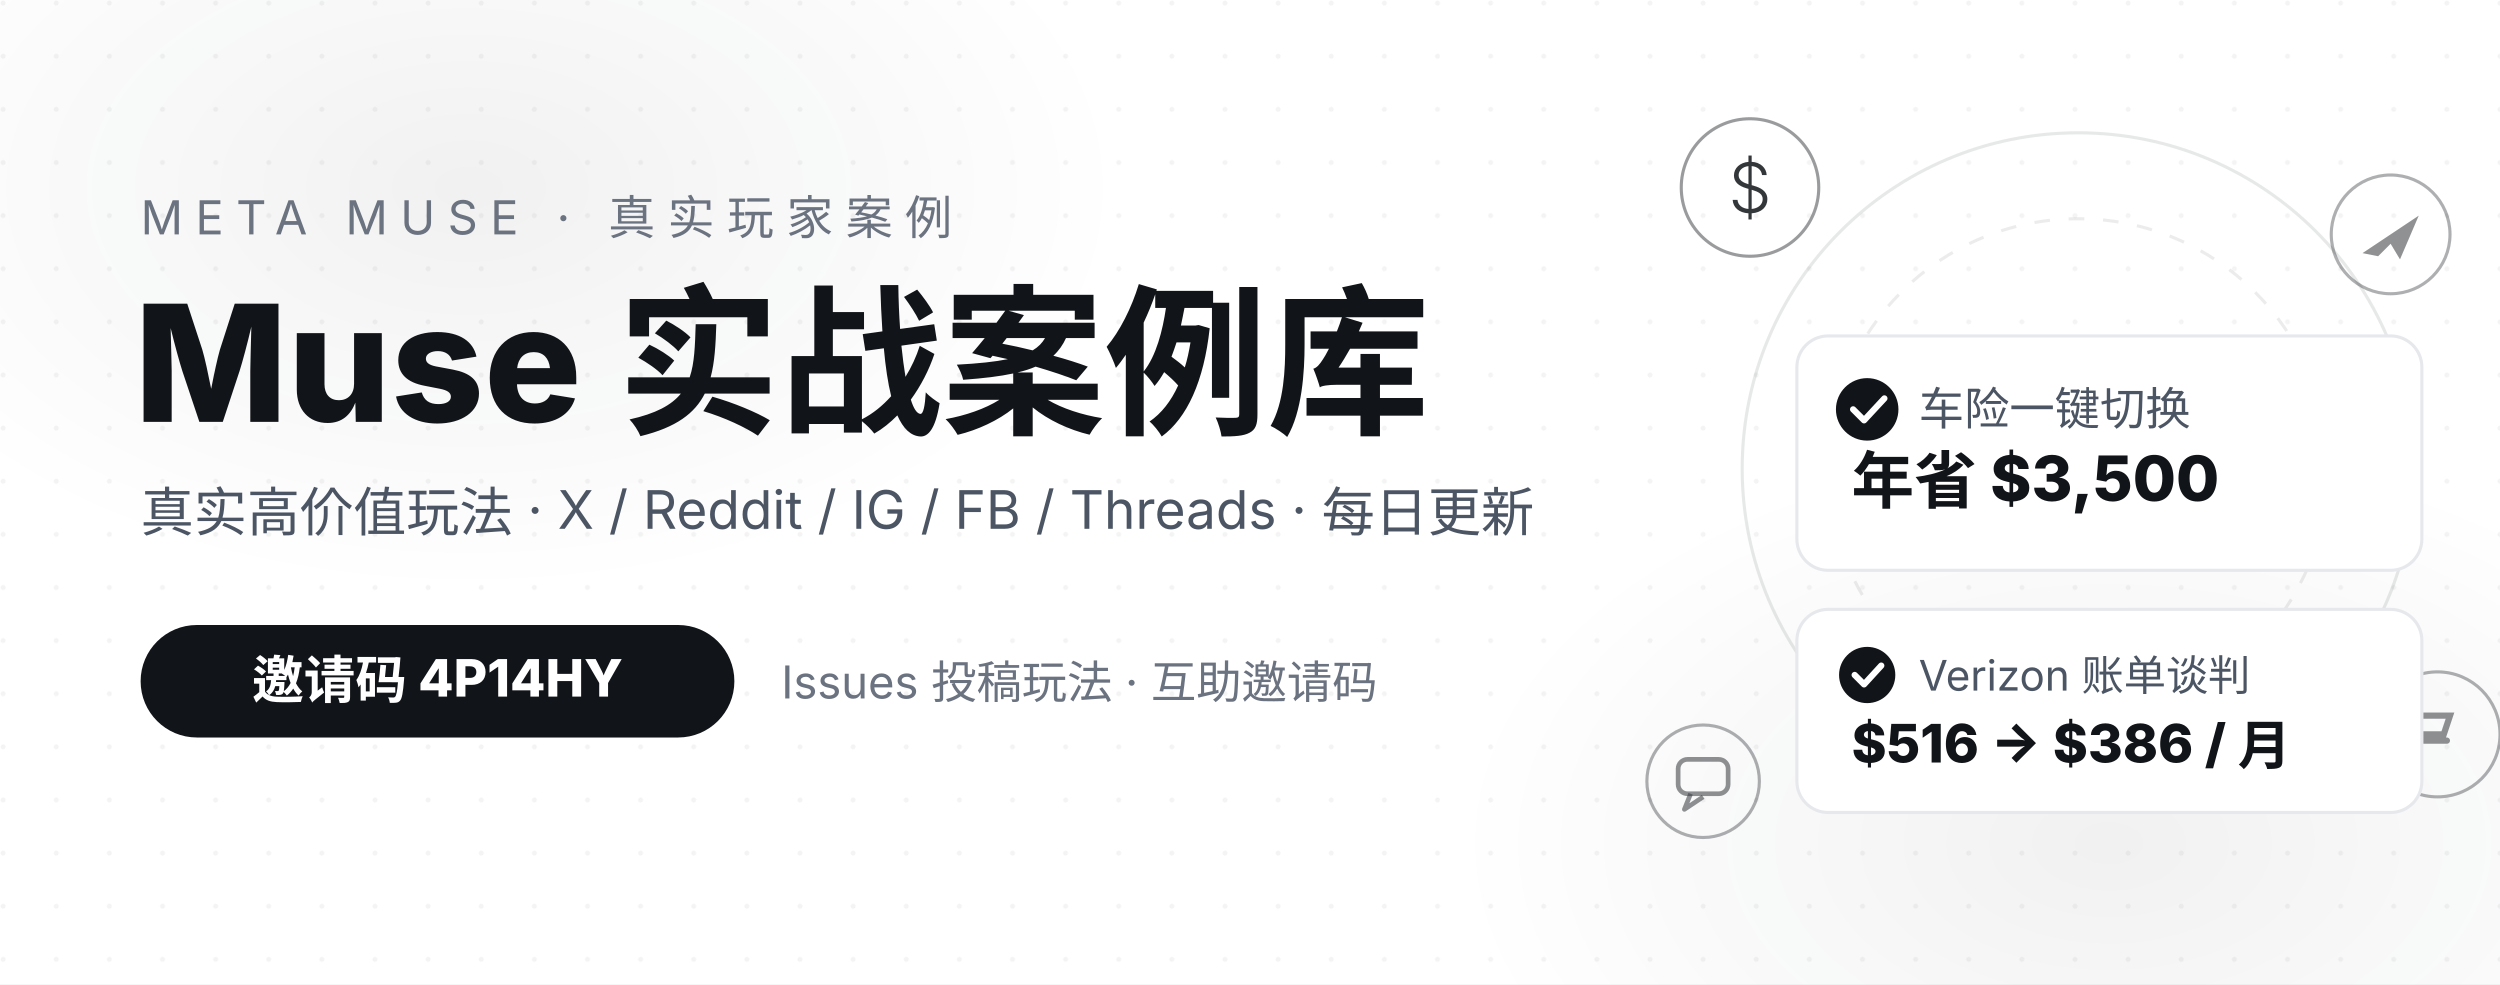
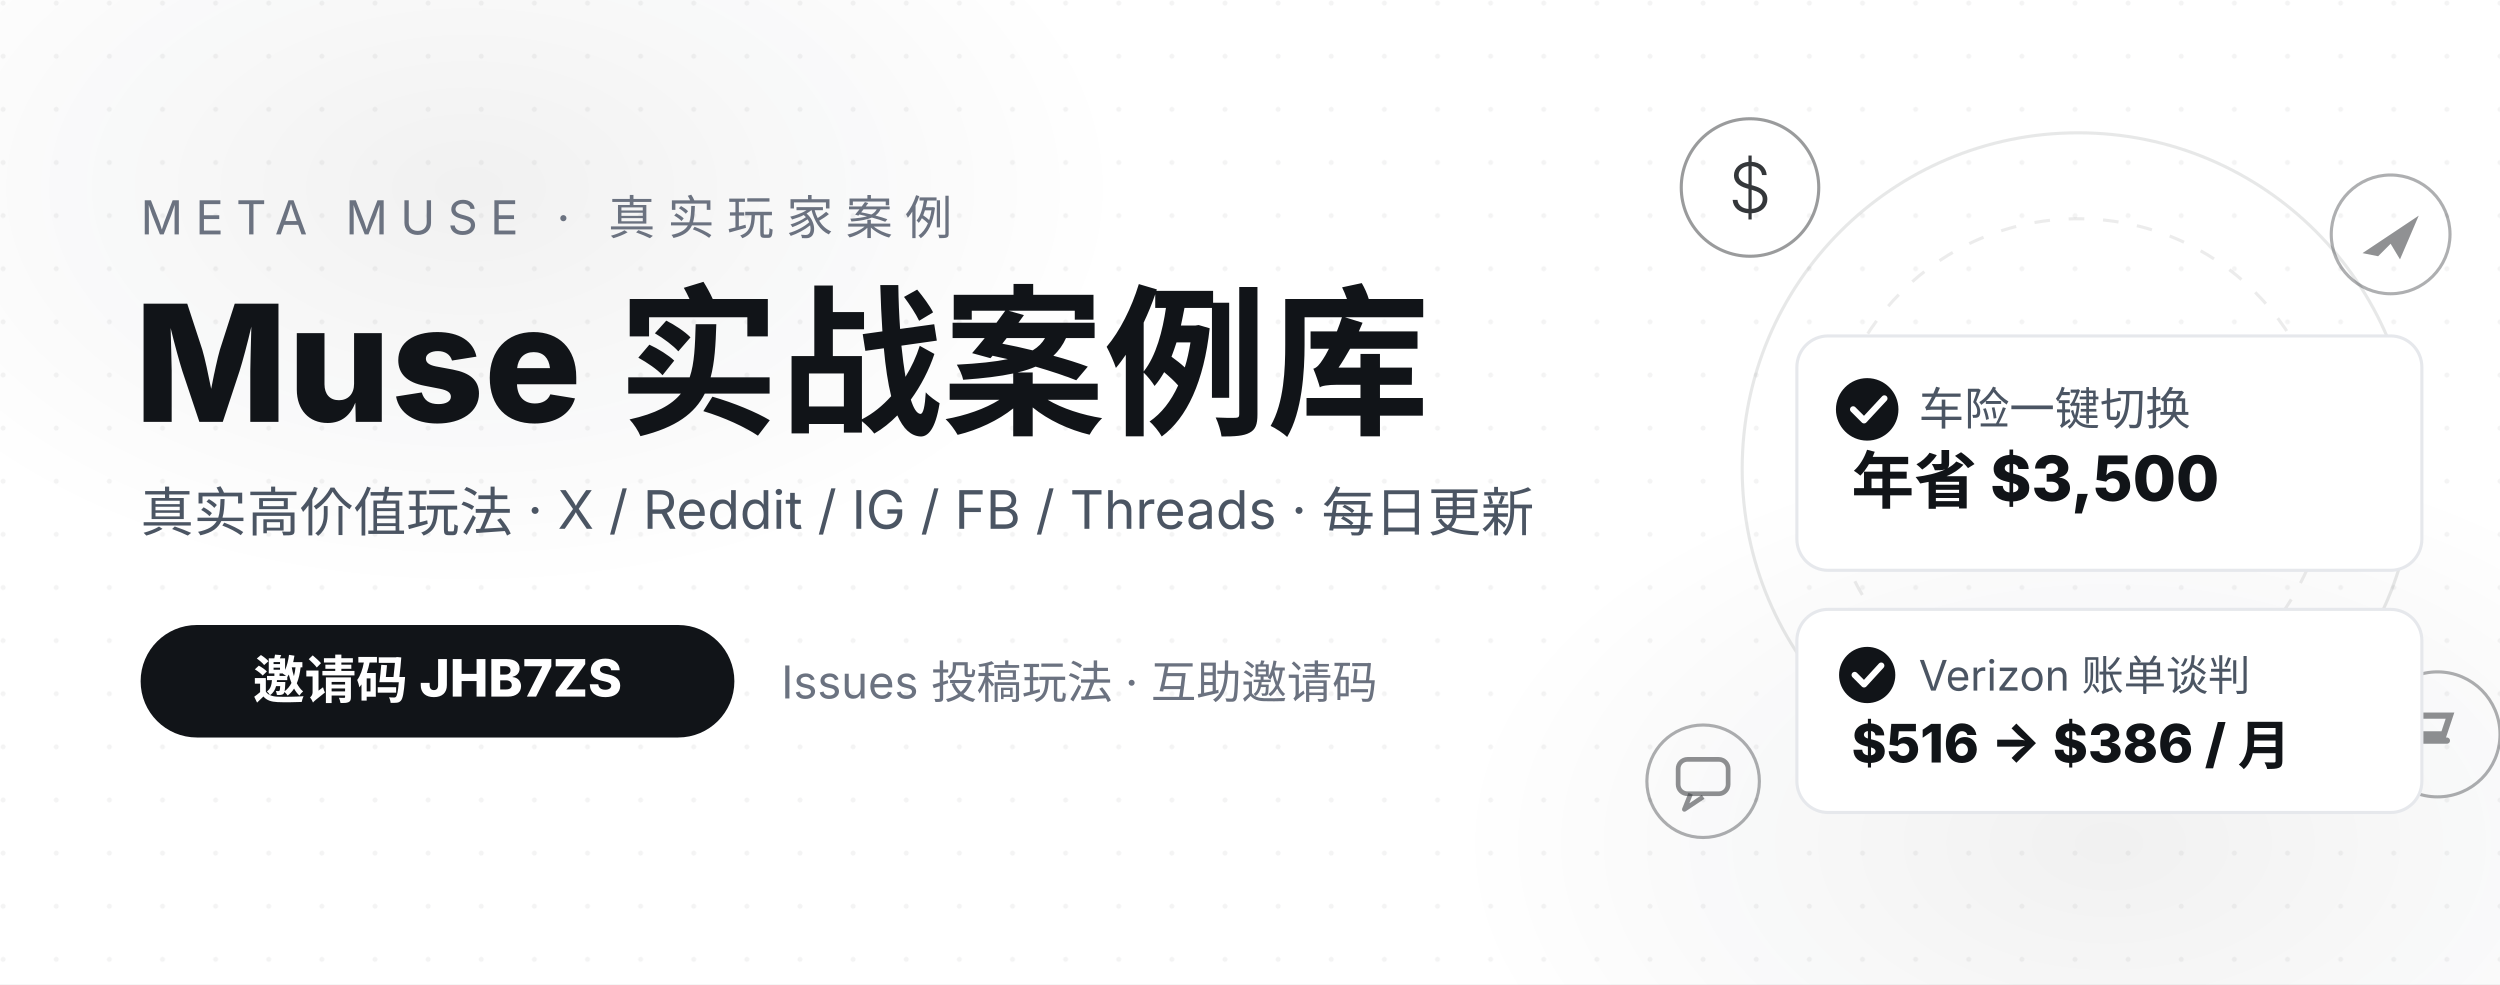
<svg xmlns="http://www.w3.org/2000/svg" width="1600" height="630" viewBox="0 0 1600 630" font-family="system-ui,-apple-system,'PingFang SC','Microsoft YaHei','Segoe UI',sans-serif">
  <defs>
    <radialGradient id="glowA" cx="0.5" cy="0.5" r="0.5">
      <stop offset="0" stop-color="#111418" stop-opacity="0.06" />
      <stop offset="1" stop-color="#111418" stop-opacity="0" />
    </radialGradient>
    <pattern id="dots" width="34" height="34" patternUnits="userSpaceOnUse">
      <circle cx="2" cy="2" r="1.6" fill="#111418" opacity="0.05" />
    </pattern>
  </defs>
  <rect width="1600" height="630" fill="#ffffff" />
  <ellipse cx="300" cy="120" rx="420" ry="260" fill="url(#glowA)" />
  <ellipse cx="1350" cy="540" rx="420" ry="260" fill="url(#glowA)" />
  <rect width="1600" height="630" fill="url(#dots)" />
  <circle cx="1330" cy="300" r="215" fill="none" stroke="#111418" stroke-opacity="0.10" stroke-width="2" />
  <circle cx="1330" cy="300" r="160" fill="none" stroke="#111418" stroke-opacity="0.08" stroke-width="2" stroke-dasharray="10 12" />
  <g opacity="0.85">
    <circle cx="1120" cy="120" r="44" fill="none" stroke="#111418" stroke-width="2" opacity="0.5" />
    <text x="1120" y="136" text-anchor="middle" font-size="44" font-weight="300" fill="#111418">$</text>
    <circle cx="1530" cy="150" r="38" fill="none" stroke="#111418" stroke-width="2" opacity="0.4" />
    <path d="M1512 162 L1548 138 L1536 166 L1530 156 L1522 164 Z" fill="#111418" opacity="0.55" />
    <circle cx="1560" cy="470" r="40" fill="none" stroke="#111418" stroke-width="2" opacity="0.4" />
    <path d="M1544 458 h24 l-4 12 h-16 Z M1546 474 h20" stroke="#111418" stroke-width="4" fill="none" stroke-linecap="round" opacity="0.55" />
    <circle cx="1090" cy="500" r="36" fill="none" stroke="#111418" stroke-width="2" opacity="0.4" />
    <rect x="1074" y="486" width="32" height="22" rx="6" fill="none" stroke="#111418" stroke-width="3" opacity="0.55" />
    <path d="M1082 508 l-4 10 l12 -8" fill="none" stroke="#111418" stroke-width="3" stroke-linejoin="round" opacity="0.55" />
  </g>
  <g>
    <rect x="1150" y="215" width="400" height="150" rx="20" fill="#ffffff" stroke="#e6e8ec" stroke-width="2" />
    <circle cx="1195" cy="262" r="20" fill="#111418" />
    <path d="M1186 262 l7 7 l13 -14" stroke="#ffffff" stroke-width="4" fill="none" stroke-linecap="round" stroke-linejoin="round" />
    <text x="1228" y="272" font-size="29" fill="#4b5563">车险一键切换</text>
    <text x="1185" y="322" font-size="40" font-weight="800" fill="#111418">年省 $3,500</text>
    <rect x="1150" y="390" width="400" height="130" rx="20" fill="#ffffff" stroke="#e6e8ec" stroke-width="2" />
    <circle cx="1195" cy="432" r="18" fill="#111418" />
    <path d="M1187 432 l6 6 l11 -12" stroke="#ffffff" stroke-width="4" fill="none" stroke-linecap="round" stroke-linejoin="round" />
    <text x="1228" y="442" font-size="27" fill="#4b5563">Verizon 账单谈判</text>
    <text x="1185" y="488" font-size="34" font-weight="800" fill="#111418">$516 → $386 / 月</text>
  </g>
  <text x="90" y="150" font-size="30" letter-spacing="8" fill="#6b7280">META MUSE · 真实玩家案例</text>
  <text x="86" y="270" font-size="104" font-weight="800" fill="#111418">Muse 实战案例库</text>
  <text x="90" y="340" font-size="34" fill="#4b5563">真实高价值玩法 · X / Reddit / IG / FB / Threads · 每日更新</text>
  <rect x="90" y="400" width="380" height="72" rx="36" fill="#111418" />
-   <text x="280" y="447" text-anchor="middle" font-size="33" font-weight="800" fill="#ffffff">邀请码 4P14HY</text>
+   <text x="280" y="447" text-anchor="middle" font-size="33" font-weight="800" fill="#ffffff">邀请码 JHB7ZS</text>
  <text x="500" y="447" font-size="29" fill="#6b7280">Issues 投稿玩法 · 互助邀请码</text>
</svg>
